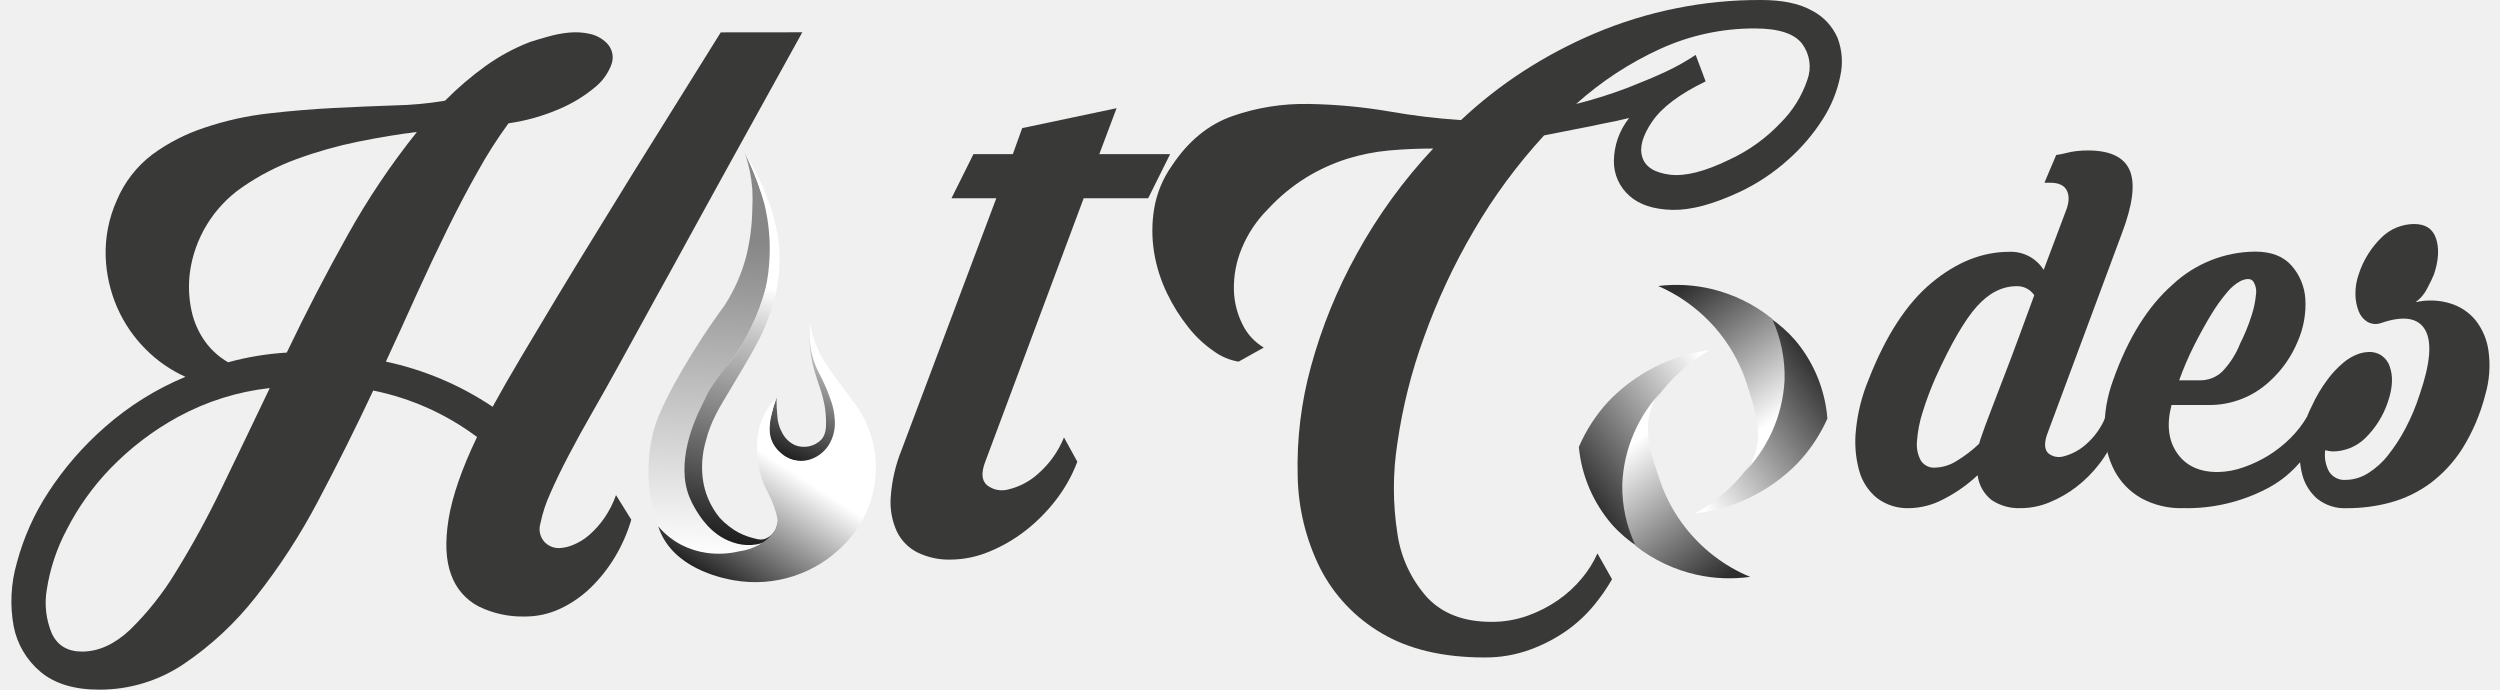
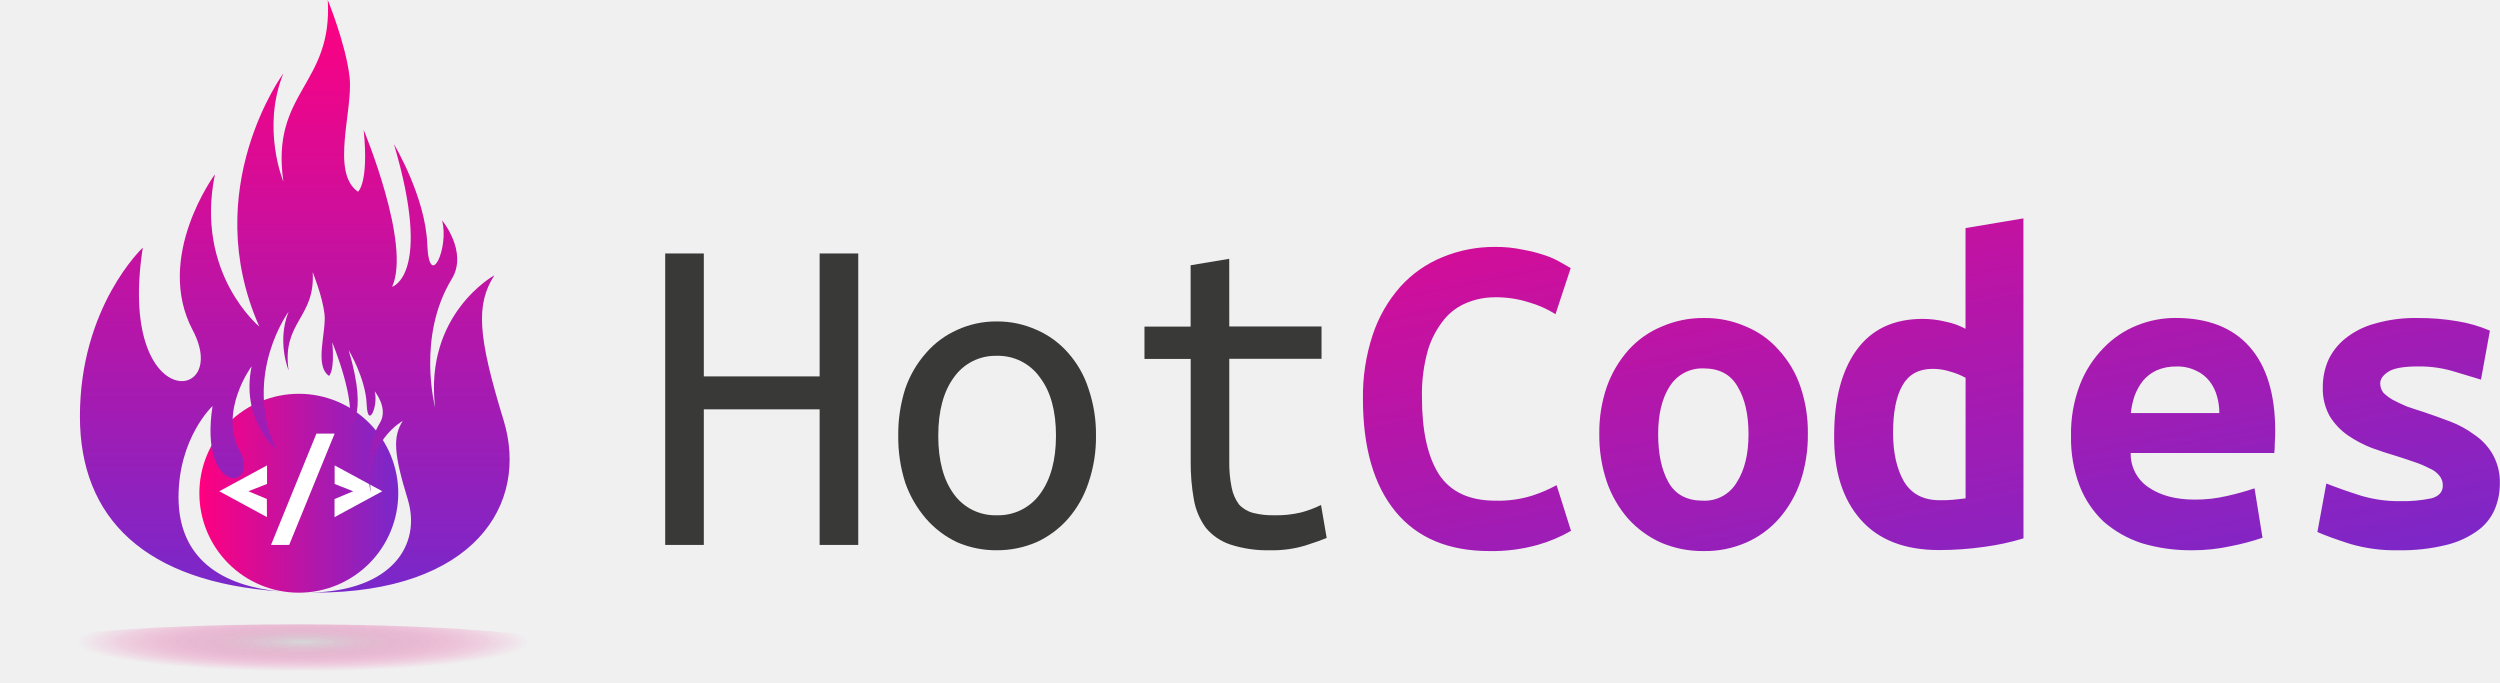
- <svg xmlns="http://www.w3.org/2000/svg" width="116" height="32" viewBox="0 0 116 32" fill="none">
-   <g clip-path="url(#clip0_1316_1292)">
-     <path d="M79.337 16.24C78.505 16.716 77.769 17.342 77.164 18.087C76.412 19.007 75.888 20.092 75.632 21.253C75.357 22.64 75.493 24.077 76.024 25.388C75.57 25.095 75.157 24.742 74.797 24.339C73.923 23.328 73.385 22.071 73.258 20.741C73.59 19.964 74.053 19.25 74.626 18.629C75.878 17.319 77.54 16.476 79.337 16.24Z" fill="url(#paint0_linear_1316_1292)" />
-     <path d="M77.167 18.086C77.013 18.244 76.881 18.421 76.773 18.612C76.104 19.807 76.669 21.215 77.007 22.255C77.476 23.662 78.355 24.896 79.532 25.798C80.045 26.194 80.608 26.52 81.207 26.767C80.377 26.882 79.533 26.848 78.715 26.667C77.69 26.436 76.729 25.982 75.9 25.336C75.471 24.446 75.257 23.468 75.273 22.48C75.337 20.831 76.012 19.265 77.167 18.086Z" fill="url(#paint1_linear_1316_1292)" />
-     <path d="M78.642 23.827C79.481 23.364 80.227 22.749 80.843 22.015C81.609 21.106 82.151 20.03 82.425 18.873C82.722 17.491 82.608 16.051 82.098 14.732C82.548 15.032 82.955 15.392 83.309 15.801C84.167 16.825 84.685 18.09 84.791 19.422C84.447 20.194 83.973 20.901 83.39 21.512C82.117 22.803 80.442 23.619 78.642 23.827Z" fill="url(#paint2_linear_1316_1292)" />
-     <path d="M80.841 22.015C80.997 21.86 81.132 21.685 81.243 21.495C81.93 20.311 81.387 18.895 81.066 17.85C80.62 16.435 79.76 15.187 78.597 14.267C78.09 13.863 77.532 13.528 76.938 13.271C77.769 13.169 78.612 13.217 79.427 13.411C80.449 13.658 81.403 14.127 82.222 14.786C82.636 15.683 82.835 16.664 82.803 17.652C82.713 19.299 82.014 20.855 80.841 22.015Z" fill="url(#paint3_linear_1316_1292)" />
-     <path d="M37.227 1.498C36.068 3.597 34.952 5.614 33.88 7.551C33.425 8.371 32.958 9.22 32.478 10.096C31.999 10.973 31.53 11.828 31.072 12.66C30.61 13.489 30.175 14.277 29.768 15.025C29.361 15.773 29.002 16.425 28.692 16.982C28.294 17.706 27.895 18.416 27.497 19.11C27.098 19.804 26.73 20.473 26.392 21.117C26.058 21.756 25.772 22.345 25.536 22.884C25.329 23.335 25.174 23.807 25.073 24.293C25.03 24.437 25.024 24.589 25.055 24.735C25.086 24.882 25.154 25.018 25.251 25.132C25.339 25.229 25.446 25.305 25.566 25.357C25.685 25.409 25.814 25.434 25.945 25.432C26.169 25.422 26.39 25.372 26.597 25.282C26.871 25.17 27.125 25.013 27.347 24.817C27.609 24.587 27.842 24.326 28.04 24.039C28.267 23.709 28.45 23.351 28.583 22.973L29.292 24.113C29.114 24.723 28.858 25.308 28.529 25.852C28.217 26.373 27.838 26.851 27.401 27.274C26.987 27.675 26.509 28.004 25.986 28.248C25.479 28.484 24.926 28.607 24.367 28.606C23.623 28.627 22.886 28.468 22.217 28.143C21.619 27.835 21.162 27.31 20.937 26.676C20.683 26.006 20.643 25.142 20.815 24.082C20.988 23.023 21.427 21.755 22.134 20.277C20.709 19.211 19.063 18.474 17.318 18.121C16.489 19.885 15.633 21.599 14.749 23.265C13.927 24.829 12.962 26.314 11.865 27.7C10.919 28.907 9.789 29.958 8.518 30.815C7.361 31.592 5.998 32.004 4.605 32C3.446 32 2.539 31.725 1.884 31.176C1.233 30.633 0.791 29.881 0.632 29.048C0.454 28.071 0.506 27.066 0.782 26.113C1.09 24.955 1.581 23.854 2.236 22.852C2.971 21.72 3.86 20.695 4.877 19.808C5.984 18.835 7.243 18.05 8.604 17.484C7.919 17.176 7.297 16.745 6.768 16.212C6.213 15.66 5.766 15.01 5.449 14.294C5.116 13.54 4.931 12.728 4.903 11.903C4.875 11.005 5.052 10.113 5.42 9.294C5.773 8.453 6.341 7.72 7.068 7.168C7.81 6.624 8.635 6.202 9.511 5.918C10.46 5.598 11.441 5.38 12.436 5.266C13.47 5.147 14.484 5.062 15.479 5.011C16.475 4.961 17.422 4.92 18.322 4.89C19.102 4.874 19.881 4.802 20.65 4.672C21.234 4.081 21.866 3.54 22.541 3.055C23.176 2.6 23.866 2.228 24.595 1.946C24.849 1.865 25.136 1.781 25.453 1.692C25.769 1.601 26.092 1.541 26.419 1.511C26.737 1.481 27.058 1.501 27.37 1.572C27.671 1.637 27.945 1.788 28.162 2.007C28.283 2.131 28.367 2.286 28.406 2.455C28.444 2.625 28.435 2.801 28.379 2.966C28.226 3.393 27.957 3.769 27.603 4.053C27.107 4.466 26.551 4.804 25.956 5.055C25.201 5.382 24.407 5.606 23.593 5.722C23.069 6.441 22.59 7.191 22.161 7.97C21.687 8.809 21.214 9.708 20.744 10.666C20.273 11.624 19.803 12.618 19.335 13.649C18.873 14.678 18.396 15.721 17.905 16.779C19.674 17.156 21.356 17.867 22.858 18.875C23.239 18.178 23.689 17.395 24.206 16.525C24.723 15.655 25.267 14.746 25.838 13.797C26.409 12.849 26.994 11.89 27.594 10.92C28.194 9.951 28.774 9.009 29.333 8.094C30.658 5.977 32.028 3.779 33.443 1.502L37.227 1.498ZM3.81 30.233C4.57 30.233 5.309 29.898 6.027 29.228C6.851 28.424 7.569 27.518 8.163 26.532C8.944 25.267 9.657 23.96 10.3 22.619C11.016 21.141 11.755 19.603 12.517 18.006C11.029 18.171 9.587 18.623 8.272 19.338C7.109 19.971 6.049 20.778 5.129 21.73C4.31 22.576 3.622 23.541 3.088 24.591C2.634 25.448 2.326 26.374 2.175 27.332C2.051 28.029 2.132 28.748 2.408 29.4C2.671 29.956 3.138 30.233 3.81 30.233ZM10.585 16.81C11.473 16.566 12.386 16.415 13.306 16.36C14.194 14.5 15.136 12.683 16.131 10.907C17.067 9.226 18.142 7.626 19.344 6.124C18.509 6.224 17.602 6.374 16.622 6.572C15.651 6.77 14.695 7.04 13.764 7.381C12.863 7.71 12.007 8.153 11.219 8.701C10.567 9.155 10.017 9.74 9.602 10.418C9.188 11.096 8.918 11.853 8.811 12.64C8.737 13.224 8.76 13.816 8.881 14.392C8.988 14.91 9.201 15.4 9.506 15.832C9.791 16.232 10.159 16.566 10.585 16.81Z" fill="#393938" />
-     <path d="M50.282 9.201L45.717 21.421C45.522 21.93 45.548 22.291 45.791 22.508C45.931 22.619 46.095 22.694 46.269 22.729C46.444 22.764 46.624 22.757 46.795 22.708C47.304 22.585 47.775 22.337 48.164 21.986C48.692 21.525 49.105 20.947 49.369 20.297L49.988 21.423C49.745 22.067 49.406 22.67 48.984 23.213C48.572 23.747 48.094 24.226 47.56 24.639C47.047 25.035 46.483 25.36 45.882 25.604C45.321 25.838 44.719 25.96 44.111 25.965C43.586 25.98 43.064 25.869 42.59 25.643C42.169 25.437 41.829 25.098 41.622 24.678C41.389 24.176 41.288 23.623 41.329 23.071C41.381 22.312 41.553 21.565 41.84 20.86L46.228 9.201H44.148L45.169 7.151H46.995L47.43 5.944L51.809 5.02L51.008 7.151H54.294L53.274 9.201H50.282Z" fill="#393938" />
-     <path d="M74.799 26.876C74.56 27.292 74.287 27.688 73.982 28.059C73.615 28.508 73.189 28.907 72.717 29.244C72.188 29.618 71.611 29.92 71.002 30.141C70.326 30.388 69.611 30.512 68.891 30.507C66.969 30.507 65.375 30.132 64.11 29.383C62.892 28.673 61.903 27.63 61.26 26.376C60.594 25.039 60.236 23.569 60.212 22.076C60.168 20.372 60.373 18.671 60.823 17.027C61.321 15.195 62.038 13.429 62.96 11.768C63.932 10.001 65.121 8.363 66.501 6.892C65.811 6.892 65.129 6.922 64.46 6.981C63.796 7.041 63.14 7.172 62.503 7.37C61.846 7.58 61.216 7.867 60.626 8.225C59.962 8.634 59.358 9.133 58.83 9.707C58.302 10.233 57.886 10.86 57.606 11.551C57.362 12.144 57.242 12.781 57.252 13.423C57.261 13.985 57.395 14.537 57.646 15.04C57.862 15.493 58.208 15.871 58.639 16.127L57.47 16.78C57.056 16.711 56.664 16.547 56.326 16.299C55.877 15.992 55.478 15.618 55.142 15.19C54.751 14.701 54.418 14.169 54.148 13.603C53.86 13.006 53.658 12.371 53.551 11.716C53.442 11.046 53.442 10.362 53.551 9.692C53.67 8.975 53.95 8.295 54.368 7.701C55.129 6.548 56.071 5.776 57.194 5.383C58.33 4.988 59.527 4.799 60.73 4.824C61.975 4.844 63.217 4.959 64.444 5.168C65.552 5.364 66.669 5.499 67.791 5.572C68.684 4.733 69.649 3.976 70.676 3.309C71.729 2.628 72.84 2.04 73.995 1.55C76.437 0.517 79.063 -0.011 81.715 0C82.712 0 83.501 0.165 84.082 0.496C84.612 0.769 85.031 1.219 85.266 1.768C85.479 2.332 85.521 2.947 85.388 3.535C85.245 4.238 84.973 4.909 84.586 5.514C84.142 6.215 83.602 6.85 82.98 7.401C82.309 8.007 81.552 8.512 80.735 8.899C79.5 9.478 78.453 9.758 77.592 9.738C76.731 9.717 76.069 9.5 75.605 9.086C75.377 8.885 75.195 8.639 75.07 8.362C74.945 8.085 74.882 7.785 74.884 7.481C74.889 6.752 75.138 6.045 75.592 5.474C75.192 5.574 74.775 5.666 74.34 5.744C73.977 5.825 73.559 5.91 73.088 5.998C72.617 6.09 72.136 6.183 71.645 6.283C70.402 7.635 69.309 9.117 68.385 10.703C67.458 12.283 66.682 13.946 66.066 15.671C65.49 17.252 65.079 18.888 64.84 20.554C64.622 21.948 64.622 23.368 64.84 24.763C64.998 25.868 65.482 26.901 66.229 27.73C66.936 28.478 67.924 28.853 69.193 28.854C69.769 28.858 70.34 28.762 70.882 28.57C71.389 28.389 71.869 28.142 72.31 27.835C72.722 27.547 73.093 27.205 73.412 26.817C73.699 26.472 73.938 26.088 74.121 25.678L74.799 26.876ZM81.439 1.32C79.923 1.313 78.424 1.635 77.044 2.263C75.618 2.914 74.299 3.778 73.132 4.824C73.953 4.618 74.762 4.363 75.553 4.061C76.242 3.79 76.822 3.546 77.292 3.326C77.773 3.102 78.237 2.842 78.679 2.548L79.141 3.777C77.943 4.356 77.118 4.975 76.666 5.633C76.214 6.291 76.059 6.846 76.203 7.296C76.346 7.746 76.775 8.016 77.481 8.105C78.187 8.194 79.113 7.959 80.257 7.401C81.141 6.991 81.94 6.417 82.611 5.709C83.179 5.147 83.608 4.459 83.862 3.7C83.964 3.423 83.994 3.124 83.951 2.832C83.907 2.54 83.792 2.263 83.615 2.026C83.252 1.557 82.527 1.321 81.439 1.32Z" fill="#393938" />
-     <path d="M93.22 11.685C93.538 11.67 93.855 11.739 94.137 11.887C94.419 12.034 94.657 12.254 94.826 12.524L95.841 9.827C96.005 9.428 96.028 9.104 95.909 8.855C95.791 8.605 95.533 8.479 95.133 8.479H94.861L95.407 7.192C95.562 7.17 95.716 7.14 95.868 7.101C96.024 7.059 96.184 7.029 96.346 7.011C96.522 6.991 96.699 6.981 96.876 6.981C97.91 6.981 98.559 7.29 98.821 7.909C99.083 8.528 98.959 9.507 98.449 10.846L94.972 20.194C94.846 20.594 94.868 20.872 95.042 21.033C95.143 21.115 95.263 21.17 95.392 21.194C95.52 21.217 95.652 21.208 95.776 21.168C96.155 21.066 96.504 20.876 96.796 20.613C97.19 20.27 97.497 19.839 97.693 19.355L98.156 20.194C97.975 20.673 97.723 21.122 97.408 21.526C97.102 21.925 96.746 22.282 96.348 22.589C95.965 22.884 95.544 23.126 95.096 23.309C94.677 23.484 94.228 23.575 93.775 23.578C93.293 23.601 92.816 23.47 92.414 23.204C92.235 23.065 92.085 22.891 91.973 22.692C91.861 22.494 91.789 22.276 91.762 22.05C91.282 22.498 90.742 22.877 90.156 23.174C89.678 23.427 89.147 23.565 88.606 23.578C88.064 23.603 87.531 23.438 87.096 23.113C86.693 22.786 86.403 22.342 86.266 21.841C86.096 21.223 86.045 20.577 86.116 19.939C86.196 19.141 86.393 18.359 86.701 17.618C87.497 15.579 88.472 14.08 89.626 13.122C90.779 12.164 91.977 11.685 93.22 11.685ZM92.106 19.774C92.16 19.635 92.264 19.359 92.418 18.95C92.573 18.541 92.757 18.057 92.975 17.496C93.192 16.935 93.425 16.324 93.67 15.655C93.916 14.985 94.155 14.331 94.39 13.698C94.3 13.565 94.178 13.457 94.036 13.384C93.893 13.311 93.735 13.274 93.575 13.279C92.902 13.279 92.285 13.593 91.723 14.222C91.161 14.851 90.526 15.944 89.819 17.502C89.583 18.035 89.378 18.581 89.206 19.137C89.067 19.569 88.98 20.017 88.948 20.47C88.915 20.78 88.978 21.093 89.126 21.368C89.196 21.478 89.295 21.567 89.412 21.625C89.53 21.683 89.66 21.709 89.791 21.698C90.138 21.687 90.477 21.583 90.771 21.398C91.154 21.169 91.51 20.898 91.832 20.589C91.866 20.457 91.907 20.328 91.956 20.2C92.001 20.07 92.051 19.935 92.106 19.774Z" fill="#393938" />
-     <path d="M102.909 21.902C103.313 21.895 103.713 21.822 104.093 21.684C104.914 21.404 105.66 20.941 106.275 20.33C106.569 20.038 106.825 19.711 107.036 19.356L107.499 20.195C107.033 21.268 106.21 22.146 105.169 22.68C103.976 23.298 102.648 23.607 101.305 23.578C100.623 23.6 99.947 23.44 99.348 23.113C98.824 22.815 98.395 22.373 98.112 21.841C97.808 21.253 97.65 20.6 97.649 19.938C97.641 19.146 97.78 18.359 98.057 17.616C98.746 15.68 99.666 14.207 100.818 13.197C101.857 12.228 103.222 11.685 104.643 11.675C105.386 11.675 105.949 11.892 106.33 12.327C106.711 12.76 106.936 13.309 106.969 13.886C107.006 14.557 106.884 15.227 106.614 15.842C106.325 16.544 105.884 17.173 105.323 17.684C104.558 18.402 103.547 18.799 102.498 18.793H100.759C100.524 19.693 100.61 20.437 101.018 21.025C101.425 21.614 102.055 21.906 102.909 21.902ZM103.971 13.034C103.723 13.168 103.505 13.351 103.33 13.573C103.053 13.901 102.802 14.251 102.583 14.621C102.329 15.04 102.07 15.509 101.807 16.029C101.542 16.554 101.31 17.094 101.113 17.647H102.065C102.261 17.651 102.456 17.616 102.638 17.544C102.82 17.472 102.986 17.365 103.126 17.227C103.478 16.855 103.755 16.418 103.943 15.94C104.148 15.535 104.321 15.114 104.46 14.681C104.573 14.351 104.646 14.009 104.678 13.662C104.711 13.448 104.663 13.229 104.543 13.049C104.432 12.918 104.243 12.914 103.971 13.034Z" fill="#393938" />
-     <path d="M112.081 14.023C112.602 13.902 113.146 13.917 113.659 14.068C114.127 14.203 114.544 14.474 114.856 14.847C115.186 15.262 115.397 15.758 115.467 16.284C115.561 16.961 115.511 17.651 115.319 18.308C115.096 19.191 114.738 20.034 114.257 20.808C113.861 21.434 113.354 21.983 112.761 22.427C112.211 22.829 111.594 23.128 110.938 23.31C110.273 23.492 109.586 23.582 108.897 23.58C108.401 23.607 107.913 23.453 107.523 23.145C107.185 22.853 106.943 22.467 106.828 22.036C106.698 21.54 106.671 21.022 106.747 20.514C106.822 19.934 106.997 19.371 107.264 18.851C107.463 18.411 107.71 17.994 107.999 17.608C108.212 17.319 108.459 17.057 108.734 16.827C108.928 16.662 109.148 16.531 109.386 16.438C109.543 16.377 109.709 16.342 109.877 16.334C110.096 16.315 110.315 16.372 110.498 16.494C110.681 16.617 110.817 16.798 110.883 17.008C111.047 17.458 111.019 18.003 110.801 18.64C110.587 19.289 110.218 19.875 109.727 20.349C109.326 20.73 108.795 20.944 108.242 20.947C108.123 20.942 108.005 20.923 107.89 20.888C107.842 21.228 107.904 21.575 108.066 21.877C108.147 22.007 108.263 22.113 108.4 22.181C108.537 22.25 108.69 22.279 108.842 22.267C109.203 22.262 109.556 22.158 109.862 21.967C110.222 21.745 110.54 21.461 110.801 21.127C111.113 20.735 111.387 20.314 111.618 19.869C111.881 19.37 112.099 18.849 112.27 18.312C112.766 16.876 112.852 15.875 112.529 15.31C112.205 14.744 111.53 14.635 110.503 14.981C110.398 15.022 110.284 15.04 110.172 15.032C110.059 15.024 109.949 14.991 109.851 14.936C109.664 14.821 109.52 14.647 109.442 14.442C109.346 14.193 109.295 13.929 109.292 13.662C109.286 13.346 109.337 13.031 109.442 12.733C109.654 12.072 110.028 11.474 110.529 10.994C110.929 10.613 111.459 10.398 112.011 10.394C112.537 10.394 112.881 10.611 113.033 11.068C113.185 11.525 113.155 12.072 112.937 12.731C112.863 12.912 112.755 13.136 112.611 13.405C112.485 13.65 112.304 13.861 112.081 14.023Z" fill="#393938" />
-     <path d="M34.56 7.092C34.747 7.638 34.864 8.207 34.907 8.783C34.924 9.084 34.924 9.386 34.907 9.687C34.898 10.429 34.804 11.167 34.627 11.887C34.417 12.686 34.084 13.447 33.638 14.143C32.92 15.121 32.254 16.137 31.643 17.186C30.557 19.053 30.361 19.834 30.292 20.121C29.953 21.546 30.038 23.039 30.537 24.416C31.049 25.052 31.741 25.518 32.523 25.751C33.306 25.984 34.14 25.973 34.916 25.72C35.718 25.468 35.92 25.105 35.968 25.012C36.082 24.771 36.12 24.502 36.074 24.24C36.05 24.531 35.916 24.802 35.701 24.998C35.286 25.335 34.69 25.159 34.255 25.049C33.56 24.861 32.938 24.468 32.469 23.92C31.659 22.925 31.539 21.44 32.1 20.077C32.205 19.696 32.336 19.323 32.493 18.96C32.952 17.921 33.456 17.384 33.901 16.786C34.651 15.765 35.202 14.612 35.525 13.387C35.815 12.368 35.872 11.298 35.69 10.255C35.591 9.799 35.464 9.351 35.309 8.911C35.101 8.288 34.851 7.68 34.56 7.092Z" fill="url(#paint4_linear_1316_1292)" />
-     <path d="M36.07 24.229C36.066 24.346 36.039 24.462 35.99 24.568C35.883 24.77 35.705 24.925 35.49 25.003C35.262 25.079 35.077 25.003 34.725 24.903C34.402 24.798 34.1 24.636 33.834 24.425C33.677 24.307 33.532 24.175 33.399 24.031C32.957 23.497 32.679 22.845 32.602 22.155C32.541 21.597 32.589 21.033 32.741 20.492C32.989 19.506 33.382 18.914 33.908 18.032C34.862 16.432 35.34 15.641 35.646 14.771C36.063 13.72 36.236 12.588 36.153 11.461C36.075 10.686 35.892 9.926 35.609 9.2C35.338 8.466 34.987 7.764 34.562 7.107C34.634 7.248 34.736 7.459 34.849 7.72C35.091 8.271 35.295 8.84 35.457 9.42C35.778 10.718 35.801 12.072 35.525 13.38C35.357 14.026 35.118 14.651 34.814 15.245C34.563 15.786 34.257 16.301 33.901 16.78C33.551 17.186 33.23 17.616 32.939 18.067C32.813 18.284 32.721 18.482 32.532 18.873C32.25 19.456 31.307 21.481 32.013 23.12C32.075 23.27 32.147 23.416 32.23 23.555C32.447 23.931 32.986 24.833 34.006 25.166C34.282 25.264 34.575 25.305 34.867 25.288C35.159 25.27 35.445 25.193 35.707 25.061C35.869 24.977 35.995 24.837 36.063 24.668C36.112 24.526 36.115 24.372 36.07 24.229Z" fill="url(#paint5_linear_1316_1292)" />
-     <path d="M36.031 18.456C36.028 18.746 36.041 19.036 36.07 19.325C36.084 19.54 36.137 19.751 36.227 19.947C36.237 19.963 36.245 19.98 36.253 19.997C36.373 20.283 36.594 20.515 36.874 20.649C37.082 20.735 37.311 20.756 37.531 20.712C37.751 20.667 37.953 20.557 38.111 20.397C38.3 20.179 38.339 19.903 38.328 19.527C38.309 18.414 37.931 17.823 37.713 16.919C37.569 16.3 37.525 15.661 37.583 15.028C37.602 15.341 37.685 15.602 37.713 15.782C37.811 16.521 38.019 17.241 38.328 17.919C38.504 18.301 38.474 18.251 38.569 18.506C38.772 19.032 38.824 19.605 38.721 20.16C38.712 20.217 38.698 20.274 38.682 20.329L38.665 20.388C38.582 20.6 38.456 20.793 38.295 20.955C38.135 21.116 37.942 21.243 37.731 21.327C37.495 21.403 37.245 21.424 37.001 21.388C36.756 21.353 36.523 21.262 36.318 21.123C36.147 20.996 36.004 20.835 35.897 20.651C35.79 20.467 35.722 20.263 35.697 20.051C35.682 19.771 35.717 19.49 35.799 19.221C35.856 18.96 35.934 18.704 36.031 18.456Z" fill="url(#paint6_linear_1316_1292)" />
-     <path d="M30.538 24.416C30.591 24.582 30.658 24.742 30.74 24.896C31.587 26.496 33.663 26.853 34.062 26.927C34.988 27.088 35.939 27.02 36.832 26.728C37.725 26.436 38.533 25.93 39.184 25.253C40.011 24.416 40.519 23.316 40.621 22.144C40.723 20.972 40.412 19.801 39.743 18.834C39.628 18.673 39.456 18.462 39.006 17.845C38.672 17.419 38.367 16.97 38.093 16.502C37.85 16.031 37.68 15.526 37.587 15.004C37.511 15.667 37.598 16.339 37.841 16.96C38.024 17.41 38.246 17.691 38.517 18.482C38.647 18.805 38.72 19.149 38.735 19.497C38.765 19.91 38.661 20.322 38.439 20.671C38.224 20.999 37.896 21.237 37.518 21.34C37.289 21.401 37.05 21.401 36.821 21.342C36.593 21.282 36.384 21.165 36.214 21.001C36.03 20.847 35.888 20.65 35.799 20.427C35.716 20.191 35.69 19.939 35.723 19.69C35.738 19.502 35.773 19.316 35.825 19.134C35.877 18.919 35.941 18.707 36.018 18.499C35.89 18.614 35.775 18.741 35.673 18.88C35.34 19.357 35.153 19.921 35.136 20.503C35.096 21.133 35.188 21.763 35.405 22.355C35.503 22.657 35.712 22.933 35.923 23.529C36.086 23.999 36.088 24.136 36.075 24.24C36.005 24.79 35.466 25.127 35.279 25.246C34.975 25.423 34.639 25.538 34.291 25.583C33.792 25.701 33.276 25.724 32.769 25.651C32.372 25.592 31.987 25.47 31.628 25.288C31.21 25.073 30.84 24.776 30.538 24.416Z" fill="url(#paint7_linear_1316_1292)" />
+ <svg xmlns="http://www.w3.org/2000/svg" width="773" height="211" viewBox="0 0 773 211" fill="none">
+   <path d="M253.43 78.38H265.37V168.49H253.43V126.57H217.62V168.49H205.68V78.38H217.62V116.38H253.43V78.38ZM338.88 134.72C338.941 139.671 338.153 144.595 336.55 149.28C335.216 153.345 333.088 157.104 330.29 160.34C327.591 163.429 324.268 165.91 320.54 167.62C316.633 169.31 312.417 170.168 308.16 170.14C303.958 170.171 299.796 169.327 295.94 167.66C292.267 165.925 288.994 163.446 286.33 160.38C283.523 157.124 281.349 153.373 279.92 149.32C278.416 144.615 277.68 139.699 277.74 134.76C277.673 129.801 278.41 124.864 279.92 120.14C281.315 116.089 283.493 112.351 286.33 109.14C288.973 106.089 292.253 103.655 295.94 102.01C299.772 100.251 303.944 99.357 308.16 99.39C312.428 99.346 316.655 100.241 320.54 102.01C324.281 103.628 327.613 106.065 330.29 109.14C333.117 112.332 335.249 116.078 336.55 120.14C338.155 124.831 338.943 129.762 338.88 134.72ZM326.51 134.72C326.51 127.047 324.86 121.047 321.56 116.72C320.054 114.582 318.042 112.851 315.704 111.682C313.365 110.513 310.773 109.942 308.16 110.02C305.571 109.954 303.006 110.532 300.695 111.701C298.384 112.87 296.4 114.595 294.92 116.72C291.72 121.087 290.116 127.087 290.11 134.72C290.103 142.353 291.706 148.37 294.92 152.77C296.423 154.861 298.416 156.551 300.724 157.693C303.032 158.835 305.585 159.394 308.16 159.32C310.758 159.406 313.339 158.854 315.675 157.712C318.011 156.571 320.031 154.874 321.56 152.77C324.86 148.31 326.51 142.293 326.51 134.72ZM380.09 100.95H408.62V110.95H380.09V142.44C380.031 145.222 380.275 148.001 380.82 150.73C381.179 152.623 381.954 154.413 383.09 155.97C384.267 157.242 385.783 158.15 387.46 158.59C389.554 159.12 391.71 159.365 393.87 159.32C396.709 159.392 399.545 159.1 402.31 158.45C404.432 157.888 406.492 157.114 408.46 156.14L410.21 166.33C408.876 166.91 406.693 167.687 403.66 168.66C400.121 169.727 396.435 170.226 392.74 170.14C388.545 170.251 384.361 169.646 380.37 168.35C377.408 167.358 374.784 165.552 372.8 163.14C370.955 160.587 369.71 157.651 369.16 154.55C368.443 150.564 368.108 146.519 368.16 142.47V110.99H353.87V100.99H368.14V82.02L380.08 80.02L380.09 100.95Z" fill="#393938" />
+   <path d="M92.391 183.26C100.546 183.26 108.367 180.02 114.134 174.253C119.901 168.487 123.141 160.665 123.141 152.51C123.141 148.472 122.345 144.473 120.8 140.742C119.255 137.011 116.99 133.622 114.134 130.766C108.367 124.999 100.546 121.76 92.391 121.76C88.353 121.76 84.354 122.555 80.623 124.1C76.892 125.646 73.502 127.911 70.647 130.766C64.88 136.533 61.641 144.354 61.641 152.51C61.641 160.665 64.88 168.487 70.647 174.253C76.414 180.02 84.235 183.26 92.391 183.26V183.26Z" fill="url(#paint0_linear_1564_1279)" />
+   <path d="M76.82 151.89H67.82L82.57 143.89V149.63L76.82 151.89ZM82.54 159.89L67.79 151.89H76.79L82.51 154.29L82.54 159.89Z" fill="white" />
+   <path d="M89.41 168.5H83.79L97.84 134.06H103.47L89.41 168.5Z" fill="white" />
+   <path d="M103.469 143.9L118.219 151.9H109.189L103.469 149.64V143.9ZM109.189 151.9H118.189L103.439 159.9V154.3L109.189 151.9Z" fill="white" />
+   <path d="M460.58 170.39C447.867 170.39 438.163 166.313 431.47 158.16C424.777 150.007 421.427 138.41 421.42 123.37C421.31 116.595 422.344 109.85 424.48 103.42C426.284 98.006 429.154 93.007 432.92 88.72C436.505 84.721 440.95 81.586 445.92 79.55C451.13 77.38 456.727 76.292 462.37 76.35C465.257 76.317 468.138 76.609 470.96 77.22C473.281 77.631 475.567 78.216 477.8 78.97C479.473 79.524 481.082 80.255 482.6 81.15L485.66 82.9L480.96 97.14C478.427 95.551 475.684 94.325 472.81 93.5C469.347 92.392 465.726 91.859 462.09 91.92C459.248 91.928 456.432 92.471 453.79 93.52C451.021 94.595 448.565 96.349 446.65 98.62C444.361 101.417 442.633 104.629 441.56 108.08C440.186 112.907 439.549 117.913 439.67 122.93C439.67 133.217 441.417 141.127 444.91 146.66C448.503 152.093 454.327 154.81 462.38 154.81C466.276 154.923 470.163 154.382 473.88 153.21C476.446 152.373 478.93 151.302 481.3 150.01L485.76 164.14C482.507 166.006 479.038 167.467 475.43 168.49C470.597 169.833 465.596 170.473 460.58 170.39V170.39ZM558.99 134.14C559.05 139.186 558.262 144.205 556.66 148.99C555.211 153.156 552.981 157.008 550.09 160.34C547.28 163.534 543.801 166.071 539.9 167.77C535.769 169.564 531.303 170.457 526.8 170.39C522.249 170.448 517.736 169.556 513.55 167.77C509.684 166.022 506.221 163.492 503.38 160.34C500.489 157.012 498.266 153.158 496.83 148.99C495.223 144.206 494.435 139.186 494.5 134.14C494.434 129.189 495.222 124.263 496.83 119.58C498.311 115.402 500.582 111.549 503.52 108.23C506.379 105.061 509.912 102.573 513.86 100.95C517.961 99.174 522.391 98.281 526.86 98.33C531.314 98.267 535.73 99.161 539.81 100.95C543.727 102.55 547.216 105.043 550 108.23C553.007 111.5 555.29 115.367 556.7 119.58C558.29 124.267 559.064 129.191 558.99 134.14V134.14ZM512.7 134.28C512.7 140.4 513.767 145.35 515.9 149.13C518.033 152.91 521.573 154.803 526.52 154.81C528.62 154.913 530.707 154.439 532.557 153.439C534.406 152.44 535.946 150.953 537.01 149.14C539.43 145.36 540.64 140.41 540.64 134.29C540.64 128.17 539.527 123.27 537.3 119.59C535.16 115.81 531.667 113.917 526.82 113.91C524.702 113.819 522.599 114.299 520.729 115.298C518.859 116.297 517.292 117.779 516.19 119.59C513.857 123.29 512.693 128.187 512.7 134.28V134.28ZM585.34 133.85C585.34 139.957 586.453 144.957 588.68 148.85C591.013 152.73 594.703 154.67 599.75 154.67C601.2 154.67 602.56 154.67 603.82 154.53C605.08 154.39 606.39 154.29 607.76 154.09V116.82C606.287 115.998 604.719 115.36 603.09 114.92C601.306 114.333 599.438 114.04 597.56 114.05C593.3 114.05 590.197 115.747 588.25 119.14C586.303 122.533 585.333 127.437 585.34 133.85V133.85ZM625.66 166.46C621.713 167.666 617.672 168.542 613.58 169.08C608.943 169.745 604.265 170.079 599.58 170.08C588.913 170.08 580.81 166.923 575.27 160.61C569.73 154.297 567.013 145.66 567.12 134.7C567.12 123.54 569.4 114.757 573.96 108.35C578.627 101.85 585.47 98.6 594.49 98.6C596.893 98.598 599.288 98.89 601.62 99.47C603.757 99.893 605.82 100.631 607.74 101.66V70.52L625.64 67.52L625.66 166.46ZM640.36 134.87C640.238 129.453 641.165 124.064 643.09 119C644.724 114.76 647.201 110.896 650.37 107.64C653.275 104.597 656.797 102.21 660.7 100.64C664.493 99.1 668.547 98.309 672.64 98.31C682.727 98.31 690.393 101.31 695.64 107.31C700.887 113.31 703.507 121.997 703.5 133.37C703.5 134.54 703.45 135.75 703.36 137.01C703.373 138.032 703.323 139.054 703.21 140.07H658.81C658.759 142.163 659.24 144.235 660.207 146.092C661.174 147.95 662.596 149.531 664.34 150.69C668.033 153.217 672.79 154.48 678.61 154.48C682.041 154.498 685.462 154.105 688.8 153.31C691.604 152.677 694.374 151.903 697.1 150.99L699.57 166.27C696.335 167.373 693.027 168.248 689.67 168.89C685.811 169.733 681.871 170.152 677.92 170.14C672.599 170.211 667.299 169.473 662.2 167.95C657.864 166.528 653.855 164.253 650.41 161.26C647.143 158.147 644.605 154.35 642.98 150.14C641.147 145.262 640.258 140.08 640.36 134.87V134.87ZM686.22 127.73C686.231 125.957 685.986 124.192 685.49 122.49C685.033 120.796 684.241 119.212 683.16 117.83C682.07 116.458 680.672 115.362 679.08 114.63C677.18 113.703 675.083 113.253 672.97 113.32C670.874 113.274 668.791 113.672 666.86 114.49C665.239 115.239 663.799 116.331 662.64 117.69C661.54 119.104 660.657 120.675 660.02 122.35C659.435 124.095 659.042 125.899 658.85 127.73H686.22ZM741.82 154.96C745.176 155.049 748.531 154.754 751.82 154.08C754.153 153.413 755.32 152.103 755.32 150.15C755.351 148.973 754.933 147.829 754.15 146.95C753.33 145.977 752.278 145.227 751.09 144.77C749.643 144.011 748.134 143.376 746.58 142.87C744.933 142.29 743.187 141.71 741.34 141.13C738.72 140.35 736.053 139.477 733.34 138.51C730.723 137.491 728.233 136.172 725.92 134.58C723.699 133.034 721.817 131.05 720.39 128.75C718.854 126.006 718.1 122.893 718.21 119.75C718.187 116.954 718.728 114.182 719.8 111.6C721 108.926 722.812 106.573 725.09 104.73C727.788 102.554 730.912 100.967 734.26 100.07C738.56 98.825 743.024 98.239 747.5 98.33C751.648 98.297 755.791 98.631 759.88 99.33C763.32 99.887 766.678 100.865 769.88 102.24L767.12 117.38C765.47 116.89 762.89 116.12 759.4 115.05C755.59 113.833 751.609 113.242 747.61 113.3C743.05 113.3 739.943 113.883 738.29 115.05C736.74 116.12 735.96 117.28 735.96 118.54C735.95 119.596 736.303 120.623 736.96 121.45C737.835 122.303 738.816 123.039 739.88 123.64C741.14 124.307 742.543 124.973 744.09 125.64C745.75 126.22 747.49 126.8 749.34 127.38C751.96 128.26 754.67 129.23 757.49 130.29C760.202 131.314 762.759 132.707 765.09 134.43C767.433 135.997 769.378 138.089 770.77 140.54C772.299 143.287 773.052 146.398 772.95 149.54C772.962 152.287 772.418 155.009 771.35 157.54C770.2 160.189 768.347 162.471 765.99 164.14C763.098 166.2 759.835 167.681 756.38 168.5C751.571 169.677 746.63 170.229 741.68 170.14C736.56 170.265 731.452 169.591 726.54 168.14C722.367 166.807 719.033 165.593 716.54 164.5L719.3 149.5C722.7 150.833 726.293 152.097 730.08 153.29C733.892 154.413 737.846 154.975 741.82 154.96V154.96Z" fill="url(#paint1_linear_1564_1279)" />
+   <path d="M155.7 129.9C147.7 103.81 147.09 94.14 152.84 85.14C152.84 85.14 131.11 97.04 134.54 125.98C134.54 125.98 128.77 104.15 139.68 86.27C144.8 77.87 136.68 68.12 136.68 68.12C138.97 76.63 132.68 90.24 132.11 75.49C131.54 60.74 121.81 44.58 121.81 44.58C133.81 85.14 121.24 88.68 121.24 88.68C127.24 75.55 112.45 40.18 112.45 40.18C114.09 56.72 110.69 59.28 110.69 59.28C102.09 53.32 109.26 34.03 108.09 23.82C106.92 13.61 101.34 0 101.34 0C102.94 26.37 83.61 28.36 87.62 56.15C87.62 56.15 80.75 39.71 87.62 22.69C87.62 22.69 61.31 58.43 80.18 100.97C80.18 100.97 60.18 84.52 66.46 53.89C66.46 53.89 47.59 79.41 59.59 102.1C71.59 124.79 36.15 128.2 44.15 76.58C44.15 76.58 24.71 94.73 24.71 128.76C24.71 160.23 44.77 180.05 86.65 182.86C65.39 180.86 55.2 170.26 55.2 153.76C55.2 135.35 65.72 125.53 65.72 125.53C61.41 153.45 80.6 151.61 74.09 139.34C67.58 127.07 77.8 113.25 77.8 113.25C74.4 129.83 85.23 138.72 85.23 138.72C75.02 115.72 89.23 96.39 89.23 96.39C85.52 105.6 89.23 114.5 89.23 114.5C87.09 99.46 97.55 98.38 96.68 84.14C96.68 84.14 99.68 91.51 100.33 97.04C100.98 102.57 97.09 113.04 101.73 116.22C101.73 116.22 103.58 114.84 102.73 105.86C102.73 105.86 110.73 125 107.49 132.11C107.49 132.11 114.3 130.19 107.8 108.24C107.8 108.24 113.06 116.99 113.37 124.97C113.68 132.95 117.08 125.58 115.84 120.97C115.84 120.97 120.22 126.26 117.45 130.79C111.55 140.47 114.67 152.28 114.67 152.28C112.77 136.61 124.53 130.14 124.53 130.14C121.43 135.05 121.74 140.27 126.07 154.38C130.34 168.3 121.41 182.79 95.74 183.24H97.36C146.55 183.22 163.7 155.99 155.7 129.9Z" fill="url(#paint2_linear_1564_1279)" />
+   <g opacity="0.9">
+     <path opacity="0.9" d="M91.64 210.33C142.25 210.33 183.28 206.46 183.28 201.69C183.28 196.92 142.28 193.05 91.64 193.05C41 193.05 0 196.92 0 201.69C0 206.46 41.03 210.33 91.64 210.33Z" fill="url(#paint3_radial_1564_1279)" />
  </g>
  <defs>
-     <linearGradient id="paint0_linear_1316_1292" x1="73.572" y1="23.773" x2="81.731" y2="17.661" gradientUnits="userSpaceOnUse">
-       <stop stop-color="#232323" />
-       <stop offset="0.85" stop-color="white" />
+     <linearGradient id="paint0_linear_1564_1279" x1="61.641" y1="152.51" x2="123.141" y2="152.51" gradientUnits="userSpaceOnUse">
+       <stop stop-color="#FF0080" />
+       <stop offset="1" stop-color="#7928CA" />
    </linearGradient>
-     <linearGradient id="paint1_linear_1316_1292" x1="74.717" y1="18.995" x2="80.248" y2="26.646" gradientUnits="userSpaceOnUse">
-       <stop offset="0.2" stop-color="white" />
-       <stop offset="1" stop-color="#2E2E2E" />
+     <linearGradient id="paint1_linear_1564_1279" x1="565.27" y1="-29.8" x2="613.9" y2="205.22" gradientUnits="userSpaceOnUse">
+       <stop stop-color="#FF0080" />
+       <stop offset="1" stop-color="#7928CA" />
    </linearGradient>
-     <linearGradient id="paint2_linear_1316_1292" x1="84.524" y1="16.385" x2="76.271" y2="22.369" gradientUnits="userSpaceOnUse">
-       <stop stop-color="#232323" />
-       <stop offset="0.85" stop-color="white" />
+     <linearGradient id="paint2_linear_1564_1279" x1="91.16" y1="0" x2="91.16" y2="183.26" gradientUnits="userSpaceOnUse">
+       <stop stop-color="#FF0080" />
+       <stop offset="1" stop-color="#7928CA" />
    </linearGradient>
-     <linearGradient id="paint3_linear_1316_1292" x1="83.305" y1="21.144" x2="77.894" y2="13.407" gradientUnits="userSpaceOnUse">
-       <stop offset="0.2" stop-color="white" />
-       <stop offset="1" stop-color="#2E2E2E" />
-     </linearGradient>
-     <linearGradient id="paint4_linear_1316_1292" x1="32.947" y1="25.868" x2="33.934" y2="7.059" gradientUnits="userSpaceOnUse">
-       <stop stop-color="white" />
-       <stop offset="0.78" stop-color="#878787" />
-     </linearGradient>
-     <linearGradient id="paint5_linear_1316_1292" x1="33.373" y1="25.035" x2="37.074" y2="7.631" gradientUnits="userSpaceOnUse">
-       <stop stop-color="#1E1E1E" />
-       <stop offset="0.54" stop-color="#C6C6C6" />
-       <stop offset="0.67" stop-color="white" />
-     </linearGradient>
-     <linearGradient id="paint6_linear_1316_1292" x1="36.49" y1="21.201" x2="39.062" y2="15.685" gradientUnits="userSpaceOnUse">
-       <stop stop-color="#212121" />
-       <stop offset="0.93" stop-color="#DDDDDD" />
-     </linearGradient>
-     <linearGradient id="paint7_linear_1316_1292" x1="33.432" y1="27.113" x2="40.2" y2="16.694" gradientUnits="userSpaceOnUse">
-       <stop stop-color="#232323" />
-       <stop offset="0.5" stop-color="white" />
-     </linearGradient>
-     <clipPath id="clip0_1316_1292">
-       <rect width="115" height="32" fill="white" transform="translate(0.51709)" />
-     </clipPath>
+     <radialGradient id="paint3_radial_1564_1279" cx="0" cy="0" r="1" gradientUnits="userSpaceOnUse" gradientTransform="translate(93.6972 198.491) rotate(180) scale(69.8026 9.0447)">
+       <stop stop-color="#D0D2D3" />
+       <stop offset="1" stop-color="#EA007D" stop-opacity="0" />
+     </radialGradient>
  </defs>
</svg>
